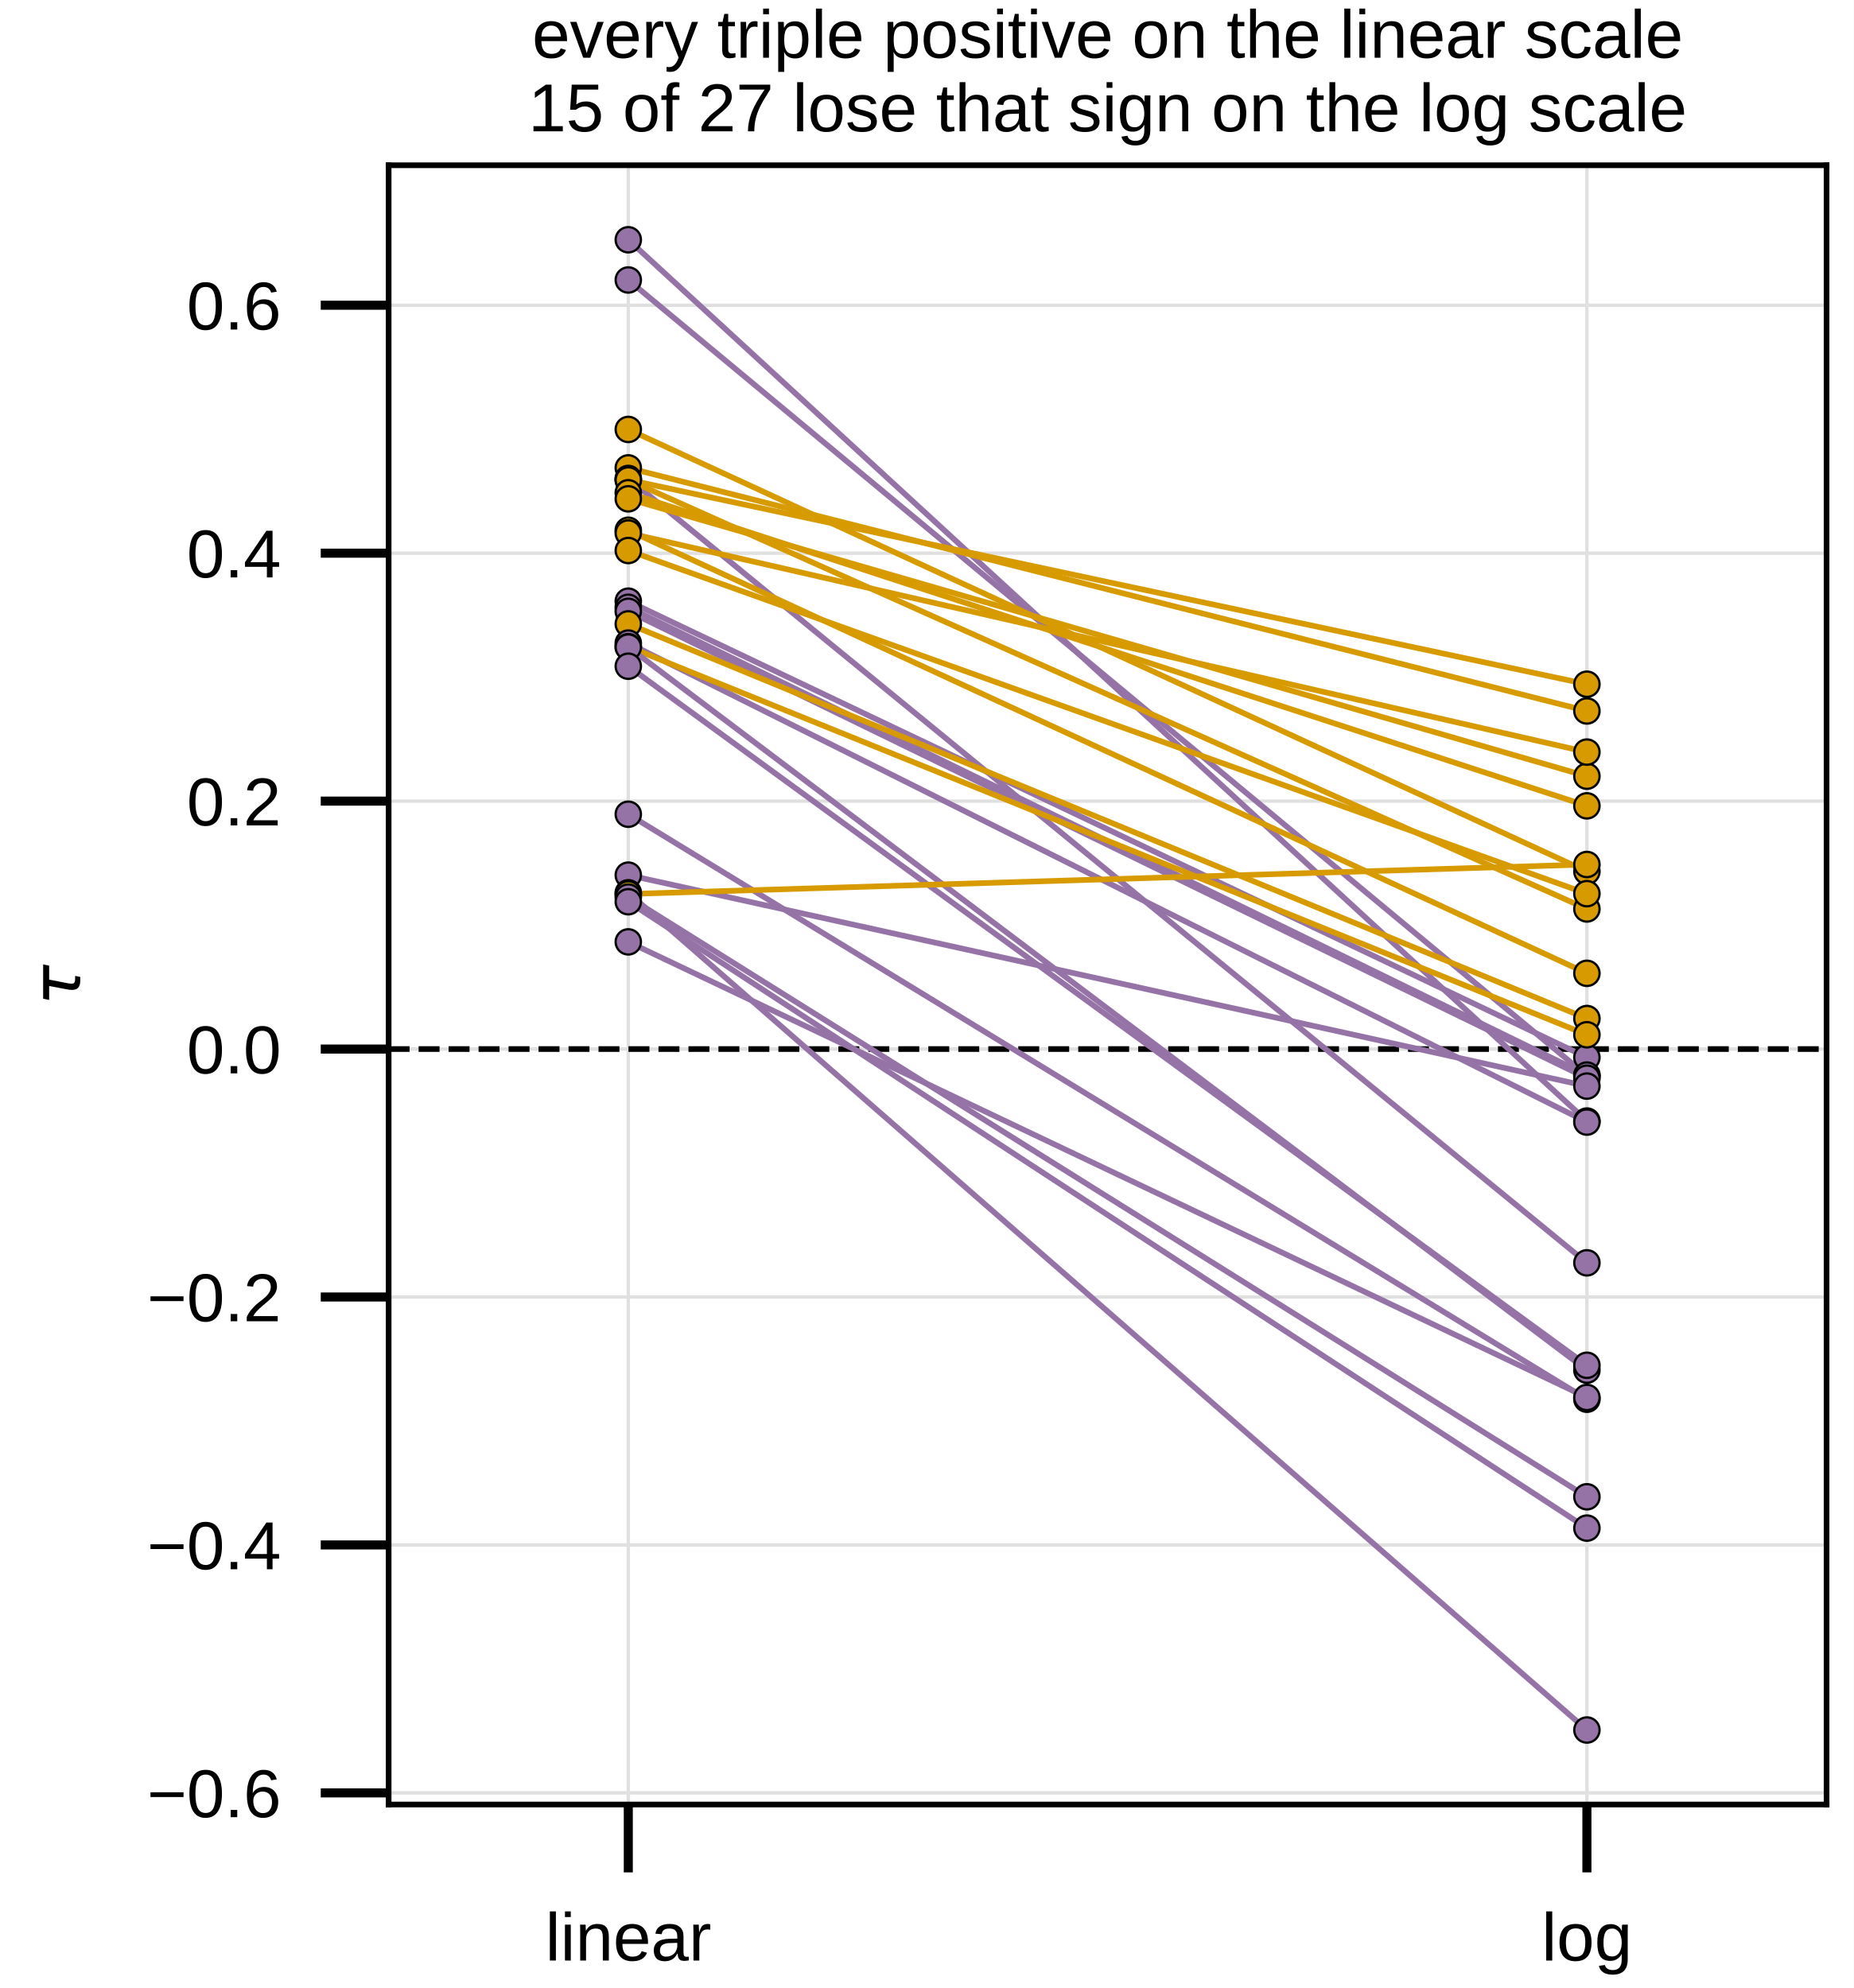
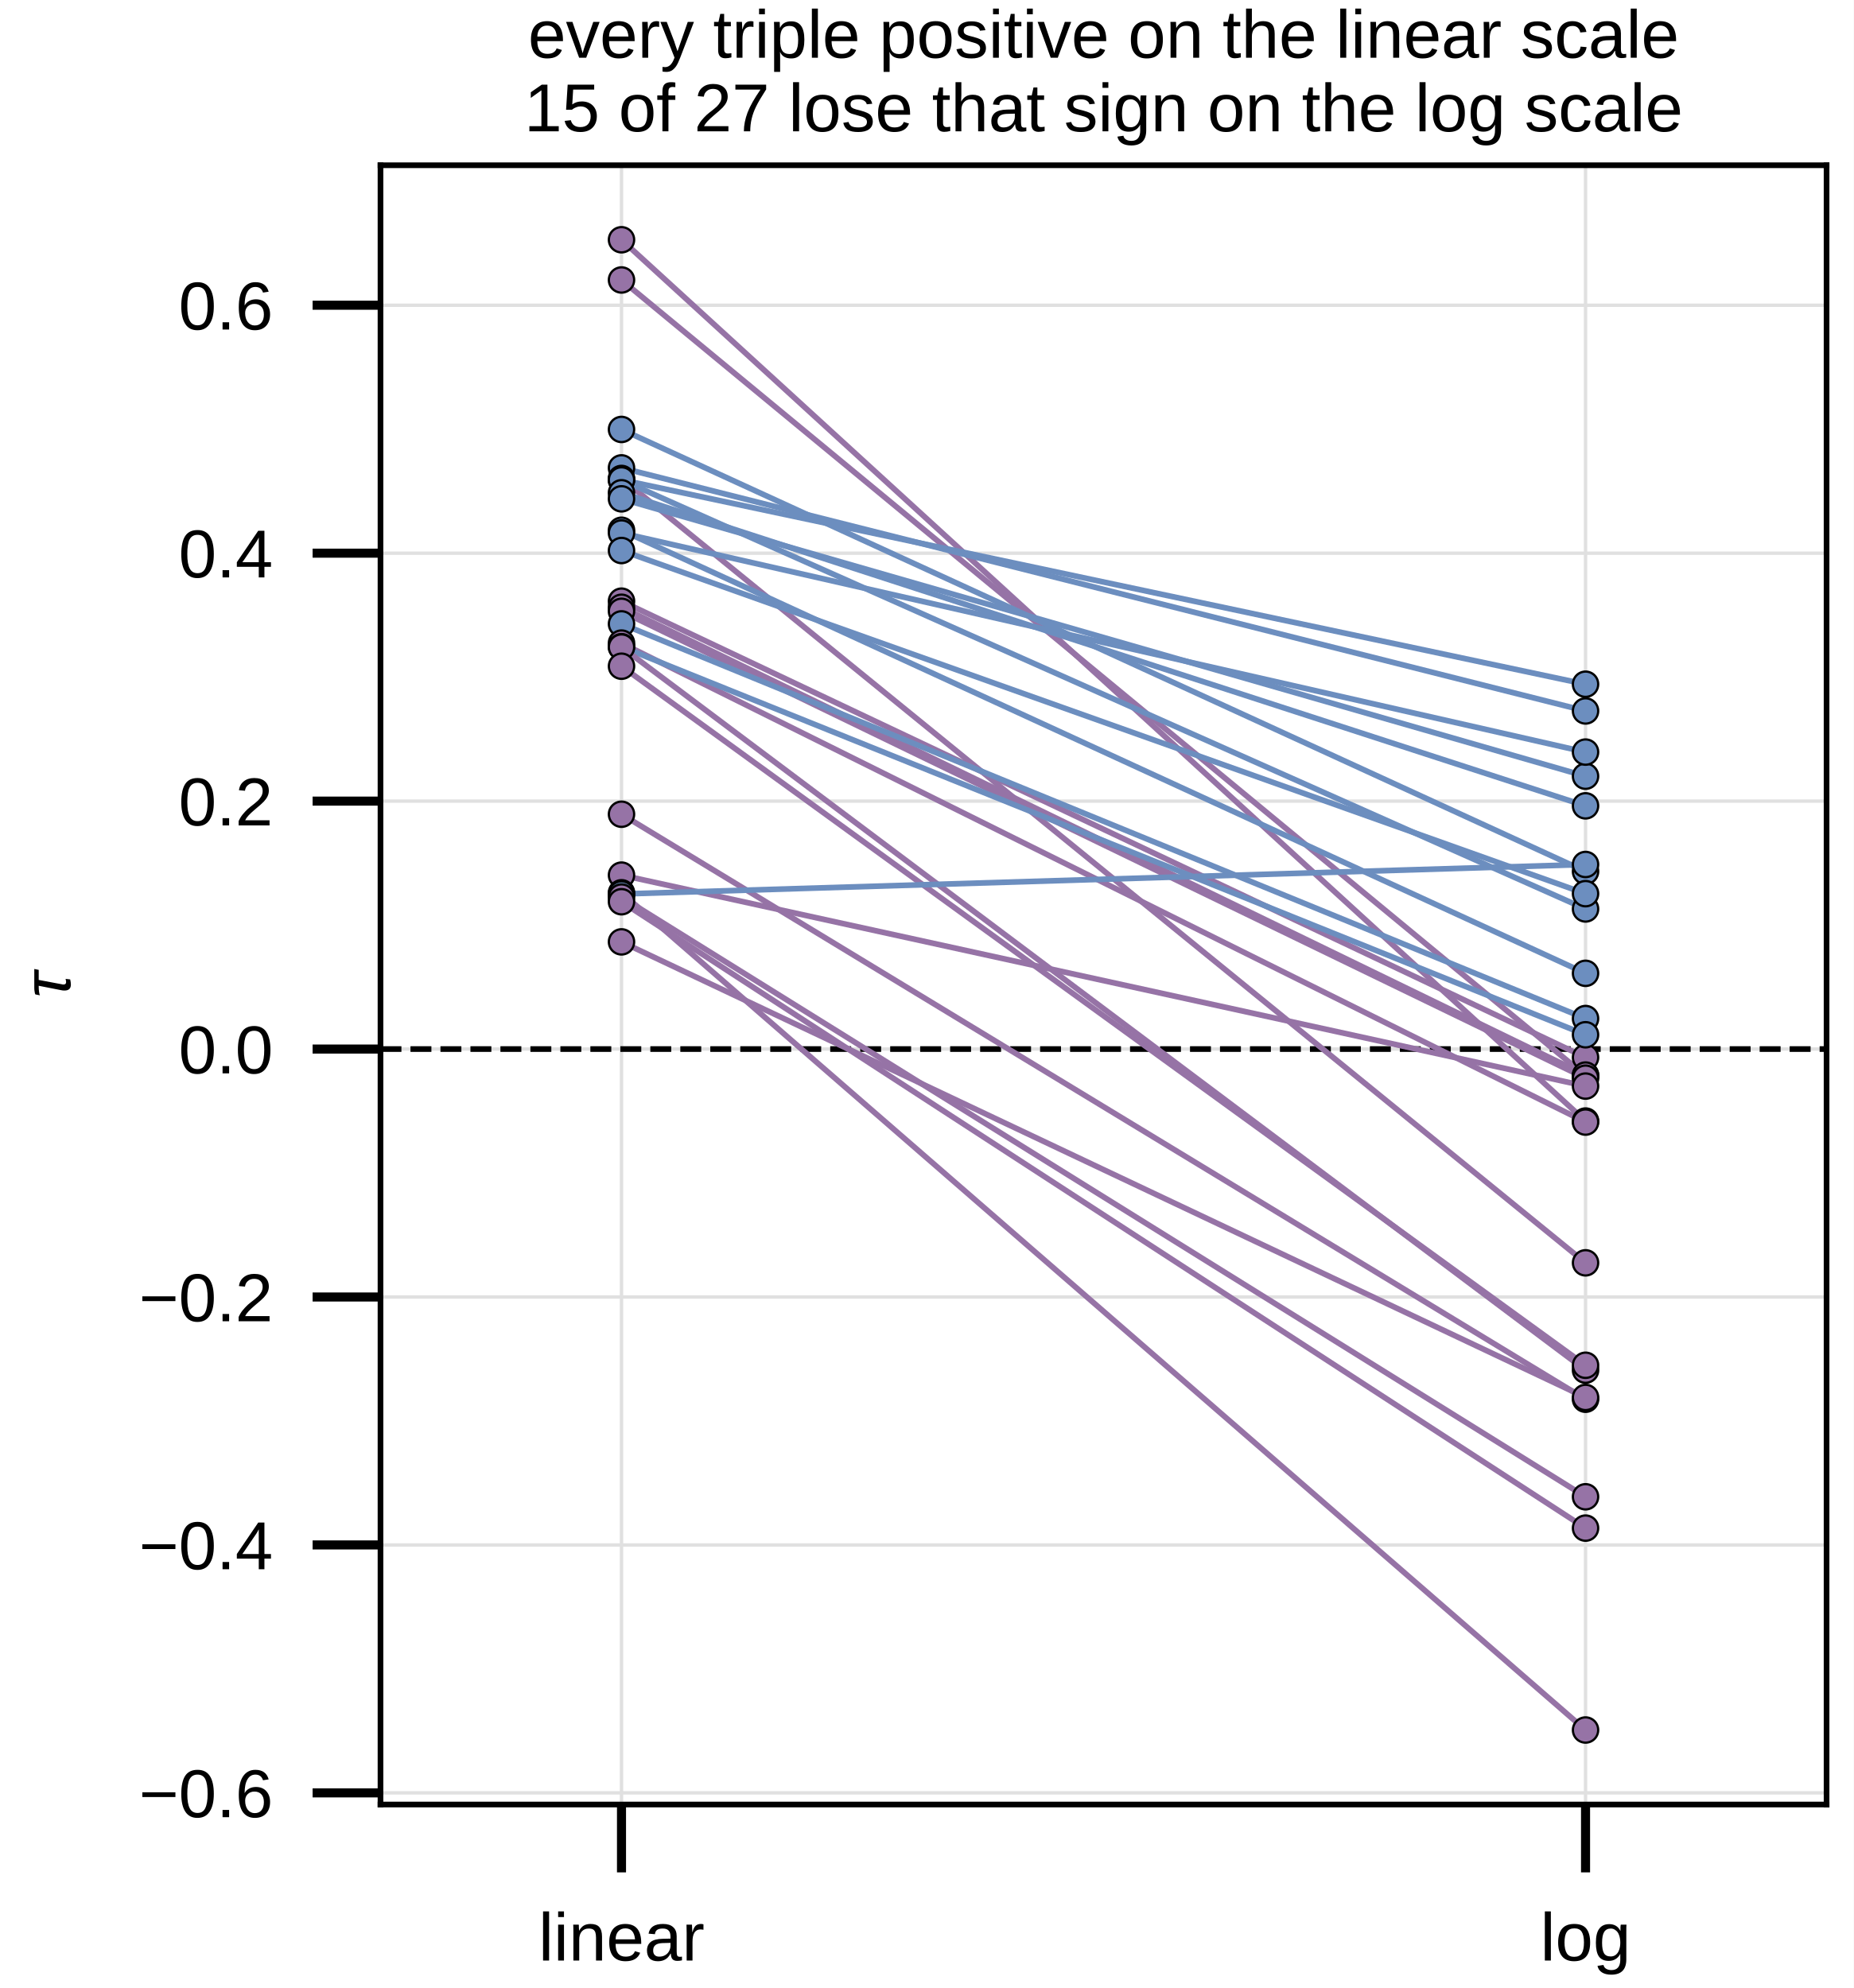
<svg xmlns="http://www.w3.org/2000/svg" xmlns:xlink="http://www.w3.org/1999/xlink" width="227.559" height="244.095" viewBox="0 0 227.559 244.095" version="1.1">
  <g transform="scale(1.388889)">
    <defs>
      <style type="text/css">*{stroke-linejoin: round; stroke-linecap: butt}</style>
    </defs>
    <g id="figure_1">
      <g id="patch_1">
        <path d="M 0 175.748  L 163.843 175.748  L 163.843 0  L 0 0  z " style="fill: #ffffff" />
      </g>
      <g id="axes_1">
        <g id="patch_2">
-           <path d="M 34.35 159.528  L 161.443 159.528  L 161.443 14.609  L 34.35 14.609  z " style="fill: #ffffff" />
+           <path d="M 33.63 159.528  L 161.443 159.528  L 161.443 14.609  L 33.63 14.609  z " style="fill: #ffffff" />
        </g>
        <g id="matplotlib.axis_1">
          <g id="xtick_1">
            <g id="line2d_1">
-               <path d="M 55.532 159.528  L 55.532 14.609  " clip-path="url(#p04a0e4d01d)" style="fill: none; stroke: #e0e0e0; stroke-width: 0.3; stroke-linecap: square" />
+               <path d="M 54.932 159.528  L 54.932 14.609  " clip-path="url(#p13a2fa5594)" style="fill: none; stroke: #e0e0e0; stroke-width: 0.3; stroke-linecap: square" />
            </g>
            <g id="line2d_2">
              <defs>
                <path id="me3f99c070d" d="M 0 0  L 0 6  " style="stroke: #000000; stroke-width: 0.8" />
              </defs>
              <g>
-                 <use xlink:href="#me3f99c070d" x="55.532" y="159.528" style="stroke: #000000; stroke-width: 0.8" />
+                 <use xlink:href="#me3f99c070d" x="54.932" y="159.528" style="stroke: #000000; stroke-width: 0.8" />
              </g>
            </g>
            <g id="text_1">
-               <text style="font-size: 6px; font-family: 'Arial', 'Helvetica', 'DejaVu Sans', sans-serif; text-anchor: middle" x="55.532" y="173.323" transform="rotate(-0 55.53209 173.3227)">linear</text>
+               <text style="font-size: 6px; font-family: 'Arial', 'Helvetica', 'DejaVu Sans', sans-serif; text-anchor: middle" x="54.932" y="173.323" transform="rotate(-0 54.93209 173.3227)">linear</text>
            </g>
          </g>
          <g id="xtick_2">
            <g id="line2d_3">
-               <path d="M 140.26 159.528  L 140.26 14.609  " clip-path="url(#p04a0e4d01d)" style="fill: none; stroke: #e0e0e0; stroke-width: 0.3; stroke-linecap: square" />
+               <path d="M 140.14 159.528  L 140.14 14.609  " clip-path="url(#p13a2fa5594)" style="fill: none; stroke: #e0e0e0; stroke-width: 0.3; stroke-linecap: square" />
            </g>
            <g id="line2d_4">
              <g>
-                 <use xlink:href="#me3f99c070d" x="140.26" y="159.528" style="stroke: #000000; stroke-width: 0.8" />
+                 <use xlink:href="#me3f99c070d" x="140.14" y="159.528" style="stroke: #000000; stroke-width: 0.8" />
              </g>
            </g>
            <g id="text_2">
-               <text style="font-size: 6px; font-family: 'Arial', 'Helvetica', 'DejaVu Sans', sans-serif; text-anchor: middle" x="140.26" y="173.323" transform="rotate(-0 140.2604 173.3227)">log</text>
+               <text style="font-size: 6px; font-family: 'Arial', 'Helvetica', 'DejaVu Sans', sans-serif; text-anchor: middle" x="140.14" y="173.323" transform="rotate(-0 140.1404 173.3227)">log</text>
            </g>
          </g>
        </g>
        <g id="matplotlib.axis_2">
          <g id="ytick_1">
            <g id="line2d_5">
-               <path d="M 34.35 158.499  L 161.443 158.499  " clip-path="url(#p04a0e4d01d)" style="fill: none; stroke: #e0e0e0; stroke-width: 0.3; stroke-linecap: square" />
+               <path d="M 33.63 158.499  L 161.443 158.499  " clip-path="url(#p13a2fa5594)" style="fill: none; stroke: #e0e0e0; stroke-width: 0.3; stroke-linecap: square" />
            </g>
            <g id="line2d_6">
              <defs>
                <path id="m333a79dd5a" d="M 0 0  L -6 0  " style="stroke: #000000; stroke-width: 0.8" />
              </defs>
              <g>
-                 <use xlink:href="#m333a79dd5a" x="34.35" y="158.499" style="stroke: #000000; stroke-width: 0.8" />
+                 <use xlink:href="#m333a79dd5a" x="33.63" y="158.499" style="stroke: #000000; stroke-width: 0.8" />
              </g>
            </g>
            <g id="text_3">
-               <text style="font-size: 6px; font-family: 'Arial', 'Helvetica', 'DejaVu Sans', sans-serif; text-anchor: end" x="24.85" y="160.646" transform="rotate(-0 24.85 160.6462)">−0.6</text>
+               <text style="font-size: 6px; font-family: 'Arial', 'Helvetica', 'DejaVu Sans', sans-serif; text-anchor: end" x="24.13" y="160.646" transform="rotate(-0 24.13 160.6462)">−0.6</text>
            </g>
          </g>
          <g id="ytick_2">
            <g id="line2d_7">
-               <path d="M 34.35 136.58  L 161.443 136.58  " clip-path="url(#p04a0e4d01d)" style="fill: none; stroke: #e0e0e0; stroke-width: 0.3; stroke-linecap: square" />
+               <path d="M 33.63 136.58  L 161.443 136.58  " clip-path="url(#p13a2fa5594)" style="fill: none; stroke: #e0e0e0; stroke-width: 0.3; stroke-linecap: square" />
            </g>
            <g id="line2d_8">
              <g>
-                 <use xlink:href="#m333a79dd5a" x="34.35" y="136.58" style="stroke: #000000; stroke-width: 0.8" />
+                 <use xlink:href="#m333a79dd5a" x="33.63" y="136.58" style="stroke: #000000; stroke-width: 0.8" />
              </g>
            </g>
            <g id="text_4">
-               <text style="font-size: 6px; font-family: 'Arial', 'Helvetica', 'DejaVu Sans', sans-serif; text-anchor: end" x="24.85" y="138.727" transform="rotate(-0 24.85 138.727)">−0.4</text>
+               <text style="font-size: 6px; font-family: 'Arial', 'Helvetica', 'DejaVu Sans', sans-serif; text-anchor: end" x="24.13" y="138.727" transform="rotate(-0 24.13 138.727)">−0.4</text>
            </g>
          </g>
          <g id="ytick_3">
            <g id="line2d_9">
-               <path d="M 34.35 114.66  L 161.443 114.66  " clip-path="url(#p04a0e4d01d)" style="fill: none; stroke: #e0e0e0; stroke-width: 0.3; stroke-linecap: square" />
+               <path d="M 33.63 114.66  L 161.443 114.66  " clip-path="url(#p13a2fa5594)" style="fill: none; stroke: #e0e0e0; stroke-width: 0.3; stroke-linecap: square" />
            </g>
            <g id="line2d_10">
              <g>
-                 <use xlink:href="#m333a79dd5a" x="34.35" y="114.66" style="stroke: #000000; stroke-width: 0.8" />
+                 <use xlink:href="#m333a79dd5a" x="33.63" y="114.66" style="stroke: #000000; stroke-width: 0.8" />
              </g>
            </g>
            <g id="text_5">
-               <text style="font-size: 6px; font-family: 'Arial', 'Helvetica', 'DejaVu Sans', sans-serif; text-anchor: end" x="24.85" y="116.808" transform="rotate(-0 24.85 116.8078)">−0.2</text>
+               <text style="font-size: 6px; font-family: 'Arial', 'Helvetica', 'DejaVu Sans', sans-serif; text-anchor: end" x="24.13" y="116.808" transform="rotate(-0 24.13 116.8078)">−0.2</text>
            </g>
          </g>
          <g id="ytick_4">
            <g id="line2d_11">
-               <path d="M 34.35 92.741  L 161.443 92.741  " clip-path="url(#p04a0e4d01d)" style="fill: none; stroke: #e0e0e0; stroke-width: 0.3; stroke-linecap: square" />
+               <path d="M 33.63 92.741  L 161.443 92.741  " clip-path="url(#p13a2fa5594)" style="fill: none; stroke: #e0e0e0; stroke-width: 0.3; stroke-linecap: square" />
            </g>
            <g id="line2d_12">
              <g>
-                 <use xlink:href="#m333a79dd5a" x="34.35" y="92.741" style="stroke: #000000; stroke-width: 0.8" />
+                 <use xlink:href="#m333a79dd5a" x="33.63" y="92.741" style="stroke: #000000; stroke-width: 0.8" />
              </g>
            </g>
            <g id="text_6">
-               <text style="font-size: 6px; font-family: 'Arial', 'Helvetica', 'DejaVu Sans', sans-serif; text-anchor: end" x="24.85" y="94.889" transform="rotate(-0 24.85 94.88862)">0.0</text>
+               <text style="font-size: 6px; font-family: 'Arial', 'Helvetica', 'DejaVu Sans', sans-serif; text-anchor: end" x="24.13" y="94.889" transform="rotate(-0 24.13 94.88862)">0.0</text>
            </g>
          </g>
          <g id="ytick_5">
            <g id="line2d_13">
-               <path d="M 34.35 70.822  L 161.443 70.822  " clip-path="url(#p04a0e4d01d)" style="fill: none; stroke: #e0e0e0; stroke-width: 0.3; stroke-linecap: square" />
+               <path d="M 33.63 70.822  L 161.443 70.822  " clip-path="url(#p13a2fa5594)" style="fill: none; stroke: #e0e0e0; stroke-width: 0.3; stroke-linecap: square" />
            </g>
            <g id="line2d_14">
              <g>
-                 <use xlink:href="#m333a79dd5a" x="34.35" y="70.822" style="stroke: #000000; stroke-width: 0.8" />
+                 <use xlink:href="#m333a79dd5a" x="33.63" y="70.822" style="stroke: #000000; stroke-width: 0.8" />
              </g>
            </g>
            <g id="text_7">
-               <text style="font-size: 6px; font-family: 'Arial', 'Helvetica', 'DejaVu Sans', sans-serif; text-anchor: end" x="24.85" y="72.969" transform="rotate(-0 24.85 72.96944)">0.2</text>
+               <text style="font-size: 6px; font-family: 'Arial', 'Helvetica', 'DejaVu Sans', sans-serif; text-anchor: end" x="24.13" y="72.969" transform="rotate(-0 24.13 72.96944)">0.2</text>
            </g>
          </g>
          <g id="ytick_6">
            <g id="line2d_15">
-               <path d="M 34.35 48.903  L 161.443 48.903  " clip-path="url(#p04a0e4d01d)" style="fill: none; stroke: #e0e0e0; stroke-width: 0.3; stroke-linecap: square" />
+               <path d="M 33.63 48.903  L 161.443 48.903  " clip-path="url(#p13a2fa5594)" style="fill: none; stroke: #e0e0e0; stroke-width: 0.3; stroke-linecap: square" />
            </g>
            <g id="line2d_16">
              <g>
-                 <use xlink:href="#m333a79dd5a" x="34.35" y="48.903" style="stroke: #000000; stroke-width: 0.8" />
+                 <use xlink:href="#m333a79dd5a" x="33.63" y="48.903" style="stroke: #000000; stroke-width: 0.8" />
              </g>
            </g>
            <g id="text_8">
-               <text style="font-size: 6px; font-family: 'Arial', 'Helvetica', 'DejaVu Sans', sans-serif; text-anchor: end" x="24.85" y="51.05" transform="rotate(-0 24.85 51.05026)">0.4</text>
+               <text style="font-size: 6px; font-family: 'Arial', 'Helvetica', 'DejaVu Sans', sans-serif; text-anchor: end" x="24.13" y="51.05" transform="rotate(-0 24.13 51.05026)">0.4</text>
            </g>
          </g>
          <g id="ytick_7">
            <g id="line2d_17">
-               <path d="M 34.35 26.984  L 161.443 26.984  " clip-path="url(#p04a0e4d01d)" style="fill: none; stroke: #e0e0e0; stroke-width: 0.3; stroke-linecap: square" />
+               <path d="M 33.63 26.984  L 161.443 26.984  " clip-path="url(#p13a2fa5594)" style="fill: none; stroke: #e0e0e0; stroke-width: 0.3; stroke-linecap: square" />
            </g>
            <g id="line2d_18">
              <g>
-                 <use xlink:href="#m333a79dd5a" x="34.35" y="26.984" style="stroke: #000000; stroke-width: 0.8" />
+                 <use xlink:href="#m333a79dd5a" x="33.63" y="26.984" style="stroke: #000000; stroke-width: 0.8" />
              </g>
            </g>
            <g id="text_9">
-               <text style="font-size: 6px; font-family: 'Arial', 'Helvetica', 'DejaVu Sans', sans-serif; text-anchor: end" x="24.85" y="29.131" transform="rotate(-0 24.85 29.13108)">0.6</text>
+               <text style="font-size: 6px; font-family: 'Arial', 'Helvetica', 'DejaVu Sans', sans-serif; text-anchor: end" x="24.13" y="29.131" transform="rotate(-0 24.13 29.13108)">0.6</text>
            </g>
          </g>
          <g id="text_10">
-             <g transform="translate(7.813125 88.89864) rotate(-90)">
+             <g transform="translate(7.093125 88.20864) rotate(-90)">
              <text>
-                 <tspan x="0" y="-0.719" style="font-style: oblique; font-size: 6px; font-family: 'DejaVu Sans'">τ</tspan>
+                 <tspan x="0" y="-0.891" style="font-style: italic; font-size: 6px; font-family: 'Arial'">τ</tspan>
              </text>
            </g>
          </g>
        </g>
        <g id="line2d_19">
-           <path d="M 34.35 92.741  L 161.443 92.741  " clip-path="url(#p04a0e4d01d)" style="fill: none; stroke-dasharray: 1.85,0.8; stroke-dashoffset: 0; stroke: #000000; stroke-width: 0.5" />
+           <path d="M 33.63 92.741  L 161.443 92.741  " clip-path="url(#p13a2fa5594)" style="fill: none; stroke-dasharray: 1.85,0.8; stroke-dashoffset: 0; stroke: #000000; stroke-width: 0.5" />
        </g>
        <g id="line2d_20">
-           <path d="M 55.532 21.196  L 140.26 99.106  " clip-path="url(#p04a0e4d01d)" style="fill: none; stroke: #9673a6; stroke-width: 0.5; stroke-linecap: square" />
+           <path d="M 54.932 21.196  L 140.14 99.106  " clip-path="url(#p13a2fa5594)" style="fill: none; stroke: #9673a6; stroke-width: 0.5; stroke-linecap: square" />
        </g>
        <g id="line2d_21">
-           <path d="M 55.532 24.751  L 140.26 95.097  " clip-path="url(#p04a0e4d01d)" style="fill: none; stroke: #9673a6; stroke-width: 0.5; stroke-linecap: square" />
+           <path d="M 54.932 24.751  L 140.14 95.097  " clip-path="url(#p13a2fa5594)" style="fill: none; stroke: #9673a6; stroke-width: 0.5; stroke-linecap: square" />
        </g>
        <g id="line2d_22">
-           <path d="M 55.532 37.965  L 140.26 77.041  " clip-path="url(#p04a0e4d01d)" style="fill: none; stroke: #d79b00; stroke-width: 0.5; stroke-linecap: square" />
+           <path d="M 54.932 37.965  L 140.14 77.041  " clip-path="url(#p13a2fa5594)" style="fill: none; stroke: #6c8ebf; stroke-width: 0.5; stroke-linecap: square" />
        </g>
        <g id="line2d_23">
-           <path d="M 55.532 41.363  L 140.26 62.852  " clip-path="url(#p04a0e4d01d)" style="fill: none; stroke: #d79b00; stroke-width: 0.5; stroke-linecap: square" />
+           <path d="M 54.932 41.363  L 140.14 62.852  " clip-path="url(#p13a2fa5594)" style="fill: none; stroke: #6c8ebf; stroke-width: 0.5; stroke-linecap: square" />
        </g>
        <g id="line2d_24">
-           <path d="M 55.532 42.298  L 140.26 111.64  " clip-path="url(#p04a0e4d01d)" style="fill: none; stroke: #9673a6; stroke-width: 0.5; stroke-linecap: square" />
+           <path d="M 54.932 42.298  L 140.14 111.64  " clip-path="url(#p13a2fa5594)" style="fill: none; stroke: #9673a6; stroke-width: 0.5; stroke-linecap: square" />
        </g>
        <g id="line2d_25">
-           <path d="M 55.532 42.418  L 140.26 60.487  " clip-path="url(#p04a0e4d01d)" style="fill: none; stroke: #d79b00; stroke-width: 0.5; stroke-linecap: square" />
+           <path d="M 54.932 42.418  L 140.14 60.487  " clip-path="url(#p13a2fa5594)" style="fill: none; stroke: #6c8ebf; stroke-width: 0.5; stroke-linecap: square" />
        </g>
        <g id="line2d_26">
-           <path d="M 55.532 42.433  L 140.26 80.356  " clip-path="url(#p04a0e4d01d)" style="fill: none; stroke: #d79b00; stroke-width: 0.5; stroke-linecap: square" />
+           <path d="M 54.932 42.433  L 140.14 80.356  " clip-path="url(#p13a2fa5594)" style="fill: none; stroke: #6c8ebf; stroke-width: 0.5; stroke-linecap: square" />
        </g>
        <g id="line2d_27">
-           <path d="M 55.532 43.564  L 140.26 71.24  " clip-path="url(#p04a0e4d01d)" style="fill: none; stroke: #d79b00; stroke-width: 0.5; stroke-linecap: square" />
+           <path d="M 54.932 43.564  L 140.14 71.24  " clip-path="url(#p13a2fa5594)" style="fill: none; stroke: #6c8ebf; stroke-width: 0.5; stroke-linecap: square" />
        </g>
        <g id="line2d_28">
-           <path d="M 55.532 44.099  L 140.26 68.621  " clip-path="url(#p04a0e4d01d)" style="fill: none; stroke: #d79b00; stroke-width: 0.5; stroke-linecap: square" />
+           <path d="M 54.932 44.099  L 140.14 68.621  " clip-path="url(#p13a2fa5594)" style="fill: none; stroke: #6c8ebf; stroke-width: 0.5; stroke-linecap: square" />
        </g>
        <g id="line2d_29">
-           <path d="M 55.532 46.878  L 140.26 86.046  " clip-path="url(#p04a0e4d01d)" style="fill: none; stroke: #d79b00; stroke-width: 0.5; stroke-linecap: square" />
+           <path d="M 54.932 46.878  L 140.14 86.046  " clip-path="url(#p13a2fa5594)" style="fill: none; stroke: #6c8ebf; stroke-width: 0.5; stroke-linecap: square" />
        </g>
        <g id="line2d_30">
-           <path d="M 55.532 47.12  L 140.26 66.488  " clip-path="url(#p04a0e4d01d)" style="fill: none; stroke: #d79b00; stroke-width: 0.5; stroke-linecap: square" />
+           <path d="M 54.932 47.12  L 140.14 66.488  " clip-path="url(#p13a2fa5594)" style="fill: none; stroke: #6c8ebf; stroke-width: 0.5; stroke-linecap: square" />
        </g>
        <g id="line2d_31">
-           <path d="M 55.532 48.669  L 140.26 79.004  " clip-path="url(#p04a0e4d01d)" style="fill: none; stroke: #d79b00; stroke-width: 0.5; stroke-linecap: square" />
+           <path d="M 54.932 48.669  L 140.14 79.004  " clip-path="url(#p13a2fa5594)" style="fill: none; stroke: #6c8ebf; stroke-width: 0.5; stroke-linecap: square" />
        </g>
        <g id="line2d_32">
-           <path d="M 55.532 53.146  L 140.26 93.481  " clip-path="url(#p04a0e4d01d)" style="fill: none; stroke: #9673a6; stroke-width: 0.5; stroke-linecap: square" />
+           <path d="M 54.932 53.146  L 140.14 93.481  " clip-path="url(#p13a2fa5594)" style="fill: none; stroke: #9673a6; stroke-width: 0.5; stroke-linecap: square" />
        </g>
        <g id="line2d_33">
-           <path d="M 55.532 53.686  L 140.26 95.041  " clip-path="url(#p04a0e4d01d)" style="fill: none; stroke: #9673a6; stroke-width: 0.5; stroke-linecap: square" />
+           <path d="M 54.932 53.686  L 140.14 95.041  " clip-path="url(#p13a2fa5594)" style="fill: none; stroke: #9673a6; stroke-width: 0.5; stroke-linecap: square" />
        </g>
        <g id="line2d_34">
-           <path d="M 55.532 54.042  L 140.26 95.318  " clip-path="url(#p04a0e4d01d)" style="fill: none; stroke: #9673a6; stroke-width: 0.5; stroke-linecap: square" />
+           <path d="M 54.932 54.042  L 140.14 95.318  " clip-path="url(#p13a2fa5594)" style="fill: none; stroke: #9673a6; stroke-width: 0.5; stroke-linecap: square" />
        </g>
        <g id="line2d_35">
-           <path d="M 55.532 55.155  L 140.26 90.044  " clip-path="url(#p04a0e4d01d)" style="fill: none; stroke: #d79b00; stroke-width: 0.5; stroke-linecap: square" />
+           <path d="M 54.932 55.155  L 140.14 90.044  " clip-path="url(#p13a2fa5594)" style="fill: none; stroke: #6c8ebf; stroke-width: 0.5; stroke-linecap: square" />
        </g>
        <g id="line2d_36">
-           <path d="M 55.532 56.852  L 140.26 99.198  " clip-path="url(#p04a0e4d01d)" style="fill: none; stroke: #9673a6; stroke-width: 0.5; stroke-linecap: square" />
+           <path d="M 54.932 56.852  L 140.14 99.198  " clip-path="url(#p13a2fa5594)" style="fill: none; stroke: #9673a6; stroke-width: 0.5; stroke-linecap: square" />
        </g>
        <g id="line2d_37">
-           <path d="M 55.532 57.171  L 140.26 91.478  " clip-path="url(#p04a0e4d01d)" style="fill: none; stroke: #d79b00; stroke-width: 0.5; stroke-linecap: square" />
+           <path d="M 54.932 57.171  L 140.14 91.478  " clip-path="url(#p13a2fa5594)" style="fill: none; stroke: #6c8ebf; stroke-width: 0.5; stroke-linecap: square" />
        </g>
        <g id="line2d_38">
-           <path d="M 55.532 57.205  L 140.26 121.129  " clip-path="url(#p04a0e4d01d)" style="fill: none; stroke: #9673a6; stroke-width: 0.5; stroke-linecap: square" />
+           <path d="M 54.932 57.205  L 140.14 121.129  " clip-path="url(#p13a2fa5594)" style="fill: none; stroke: #9673a6; stroke-width: 0.5; stroke-linecap: square" />
        </g>
        <g id="line2d_39">
-           <path d="M 55.532 58.897  L 140.26 120.696  " clip-path="url(#p04a0e4d01d)" style="fill: none; stroke: #9673a6; stroke-width: 0.5; stroke-linecap: square" />
+           <path d="M 54.932 58.897  L 140.14 120.696  " clip-path="url(#p13a2fa5594)" style="fill: none; stroke: #9673a6; stroke-width: 0.5; stroke-linecap: square" />
        </g>
        <g id="line2d_40">
-           <path d="M 55.532 71.982  L 140.26 123.698  " clip-path="url(#p04a0e4d01d)" style="fill: none; stroke: #9673a6; stroke-width: 0.5; stroke-linecap: square" />
+           <path d="M 54.932 71.982  L 140.14 123.698  " clip-path="url(#p13a2fa5594)" style="fill: none; stroke: #9673a6; stroke-width: 0.5; stroke-linecap: square" />
        </g>
        <g id="line2d_41">
-           <path d="M 55.532 77.365  L 140.26 96.016  " clip-path="url(#p04a0e4d01d)" style="fill: none; stroke: #9673a6; stroke-width: 0.5; stroke-linecap: square" />
+           <path d="M 54.932 77.365  L 140.14 96.016  " clip-path="url(#p13a2fa5594)" style="fill: none; stroke: #9673a6; stroke-width: 0.5; stroke-linecap: square" />
        </g>
        <g id="line2d_42">
-           <path d="M 55.532 78.926  L 140.26 152.941  " clip-path="url(#p04a0e4d01d)" style="fill: none; stroke: #9673a6; stroke-width: 0.5; stroke-linecap: square" />
+           <path d="M 54.932 78.926  L 140.14 152.941  " clip-path="url(#p13a2fa5594)" style="fill: none; stroke: #9673a6; stroke-width: 0.5; stroke-linecap: square" />
        </g>
        <g id="line2d_43">
-           <path d="M 55.532 79.032  L 140.26 76.424  " clip-path="url(#p04a0e4d01d)" style="fill: none; stroke: #d79b00; stroke-width: 0.5; stroke-linecap: square" />
+           <path d="M 54.932 79.032  L 140.14 76.424  " clip-path="url(#p13a2fa5594)" style="fill: none; stroke: #6c8ebf; stroke-width: 0.5; stroke-linecap: square" />
        </g>
        <g id="line2d_44">
-           <path d="M 55.532 79.304  L 140.26 132.322  " clip-path="url(#p04a0e4d01d)" style="fill: none; stroke: #9673a6; stroke-width: 0.5; stroke-linecap: square" />
+           <path d="M 54.932 79.304  L 140.14 132.322  " clip-path="url(#p13a2fa5594)" style="fill: none; stroke: #9673a6; stroke-width: 0.5; stroke-linecap: square" />
        </g>
        <g id="line2d_45">
-           <path d="M 55.532 79.718  L 140.26 135.093  " clip-path="url(#p04a0e4d01d)" style="fill: none; stroke: #9673a6; stroke-width: 0.5; stroke-linecap: square" />
+           <path d="M 54.932 79.718  L 140.14 135.093  " clip-path="url(#p13a2fa5594)" style="fill: none; stroke: #9673a6; stroke-width: 0.5; stroke-linecap: square" />
        </g>
        <g id="line2d_46">
-           <path d="M 55.532 83.266  L 140.26 123.539  " clip-path="url(#p04a0e4d01d)" style="fill: none; stroke: #9673a6; stroke-width: 0.5; stroke-linecap: square" />
+           <path d="M 54.932 83.266  L 140.14 123.539  " clip-path="url(#p13a2fa5594)" style="fill: none; stroke: #9673a6; stroke-width: 0.5; stroke-linecap: square" />
        </g>
        <g id="patch_3">
-           <path d="M 34.35 159.528  L 34.35 14.609  " style="fill: none; stroke: #000000; stroke-width: 0.5; stroke-linejoin: miter; stroke-linecap: square" />
+           <path d="M 33.63 159.528  L 33.63 14.609  " style="fill: none; stroke: #000000; stroke-width: 0.5; stroke-linejoin: miter; stroke-linecap: square" />
        </g>
        <g id="patch_4">
          <path d="M 161.443 159.528  L 161.443 14.609  " style="fill: none; stroke: #000000; stroke-width: 0.5; stroke-linejoin: miter; stroke-linecap: square" />
        </g>
        <g id="patch_5">
-           <path d="M 34.35 159.528  L 161.443 159.528  " style="fill: none; stroke: #000000; stroke-width: 0.5; stroke-linejoin: miter; stroke-linecap: square" />
+           <path d="M 33.63 159.528  L 161.443 159.528  " style="fill: none; stroke: #000000; stroke-width: 0.5; stroke-linejoin: miter; stroke-linecap: square" />
        </g>
        <g id="patch_6">
-           <path d="M 34.35 14.609  L 161.443 14.609  " style="fill: none; stroke: #000000; stroke-width: 0.5; stroke-linejoin: miter; stroke-linecap: square" />
+           <path d="M 33.63 14.609  L 161.443 14.609  " style="fill: none; stroke: #000000; stroke-width: 0.5; stroke-linejoin: miter; stroke-linecap: square" />
        </g>
        <g id="PathCollection_1">
          <defs>
            <path id="m76765d8242" d="M 0 1.118  C 0.297 1.118 0.581 1 0.791 0.791  C 1 0.581 1.118 0.297 1.118 0  C 1.118 -0.297 1 -0.581 0.791 -0.791  C 0.581 -1 0.297 -1.118 0 -1.118  C -0.297 -1.118 -0.581 -1 -0.791 -0.791  C -1 -0.581 -1.118 -0.297 -1.118 0  C -1.118 0.297 -1 0.581 -0.791 0.791  C -0.581 1 -0.297 1.118 0 1.118  z " style="stroke: #000000; stroke-width: 0.2" />
          </defs>
-           <g clip-path="url(#p04a0e4d01d)">
-             <use xlink:href="#m76765d8242" x="55.532" y="21.196" style="fill: #9673a6; stroke: #000000; stroke-width: 0.2" />
-             <use xlink:href="#m76765d8242" x="140.26" y="99.106" style="fill: #9673a6; stroke: #000000; stroke-width: 0.2" />
+           <g clip-path="url(#p13a2fa5594)">
+             <use xlink:href="#m76765d8242" x="54.932" y="21.196" style="fill: #9673a6; stroke: #000000; stroke-width: 0.2" />
+             <use xlink:href="#m76765d8242" x="140.14" y="99.106" style="fill: #9673a6; stroke: #000000; stroke-width: 0.2" />
          </g>
        </g>
        <g id="PathCollection_2">
-           <g clip-path="url(#p04a0e4d01d)">
-             <use xlink:href="#m76765d8242" x="55.532" y="24.751" style="fill: #9673a6; stroke: #000000; stroke-width: 0.2" />
-             <use xlink:href="#m76765d8242" x="140.26" y="95.097" style="fill: #9673a6; stroke: #000000; stroke-width: 0.2" />
+           <g clip-path="url(#p13a2fa5594)">
+             <use xlink:href="#m76765d8242" x="54.932" y="24.751" style="fill: #9673a6; stroke: #000000; stroke-width: 0.2" />
+             <use xlink:href="#m76765d8242" x="140.14" y="95.097" style="fill: #9673a6; stroke: #000000; stroke-width: 0.2" />
          </g>
        </g>
        <g id="PathCollection_3">
          <defs>
-             <path id="m044a3815f3" d="M 0 1.118  C 0.297 1.118 0.581 1 0.791 0.791  C 1 0.581 1.118 0.297 1.118 0  C 1.118 -0.297 1 -0.581 0.791 -0.791  C 0.581 -1 0.297 -1.118 0 -1.118  C -0.297 -1.118 -0.581 -1 -0.791 -0.791  C -1 -0.581 -1.118 -0.297 -1.118 0  C -1.118 0.297 -1 0.581 -0.791 0.791  C -0.581 1 -0.297 1.118 0 1.118  z " style="stroke: #000000; stroke-width: 0.2" />
+             <path id="m0631161d17" d="M 0 1.118  C 0.297 1.118 0.581 1 0.791 0.791  C 1 0.581 1.118 0.297 1.118 0  C 1.118 -0.297 1 -0.581 0.791 -0.791  C 0.581 -1 0.297 -1.118 0 -1.118  C -0.297 -1.118 -0.581 -1 -0.791 -0.791  C -1 -0.581 -1.118 -0.297 -1.118 0  C -1.118 0.297 -1 0.581 -0.791 0.791  C -0.581 1 -0.297 1.118 0 1.118  z " style="stroke: #000000; stroke-width: 0.2" />
          </defs>
-           <g clip-path="url(#p04a0e4d01d)">
-             <use xlink:href="#m044a3815f3" x="55.532" y="37.965" style="fill: #d79b00; stroke: #000000; stroke-width: 0.2" />
-             <use xlink:href="#m044a3815f3" x="140.26" y="77.041" style="fill: #d79b00; stroke: #000000; stroke-width: 0.2" />
+           <g clip-path="url(#p13a2fa5594)">
+             <use xlink:href="#m0631161d17" x="54.932" y="37.965" style="fill: #6c8ebf; stroke: #000000; stroke-width: 0.2" />
+             <use xlink:href="#m0631161d17" x="140.14" y="77.041" style="fill: #6c8ebf; stroke: #000000; stroke-width: 0.2" />
          </g>
        </g>
        <g id="PathCollection_4">
-           <g clip-path="url(#p04a0e4d01d)">
-             <use xlink:href="#m044a3815f3" x="55.532" y="41.363" style="fill: #d79b00; stroke: #000000; stroke-width: 0.2" />
-             <use xlink:href="#m044a3815f3" x="140.26" y="62.852" style="fill: #d79b00; stroke: #000000; stroke-width: 0.2" />
+           <g clip-path="url(#p13a2fa5594)">
+             <use xlink:href="#m0631161d17" x="54.932" y="41.363" style="fill: #6c8ebf; stroke: #000000; stroke-width: 0.2" />
+             <use xlink:href="#m0631161d17" x="140.14" y="62.852" style="fill: #6c8ebf; stroke: #000000; stroke-width: 0.2" />
          </g>
        </g>
        <g id="PathCollection_5">
-           <g clip-path="url(#p04a0e4d01d)">
-             <use xlink:href="#m76765d8242" x="55.532" y="42.298" style="fill: #9673a6; stroke: #000000; stroke-width: 0.2" />
-             <use xlink:href="#m76765d8242" x="140.26" y="111.64" style="fill: #9673a6; stroke: #000000; stroke-width: 0.2" />
+           <g clip-path="url(#p13a2fa5594)">
+             <use xlink:href="#m76765d8242" x="54.932" y="42.298" style="fill: #9673a6; stroke: #000000; stroke-width: 0.2" />
+             <use xlink:href="#m76765d8242" x="140.14" y="111.64" style="fill: #9673a6; stroke: #000000; stroke-width: 0.2" />
          </g>
        </g>
        <g id="PathCollection_6">
-           <g clip-path="url(#p04a0e4d01d)">
-             <use xlink:href="#m044a3815f3" x="55.532" y="42.418" style="fill: #d79b00; stroke: #000000; stroke-width: 0.2" />
-             <use xlink:href="#m044a3815f3" x="140.26" y="60.487" style="fill: #d79b00; stroke: #000000; stroke-width: 0.2" />
+           <g clip-path="url(#p13a2fa5594)">
+             <use xlink:href="#m0631161d17" x="54.932" y="42.418" style="fill: #6c8ebf; stroke: #000000; stroke-width: 0.2" />
+             <use xlink:href="#m0631161d17" x="140.14" y="60.487" style="fill: #6c8ebf; stroke: #000000; stroke-width: 0.2" />
          </g>
        </g>
        <g id="PathCollection_7">
-           <g clip-path="url(#p04a0e4d01d)">
-             <use xlink:href="#m044a3815f3" x="55.532" y="42.433" style="fill: #d79b00; stroke: #000000; stroke-width: 0.2" />
-             <use xlink:href="#m044a3815f3" x="140.26" y="80.356" style="fill: #d79b00; stroke: #000000; stroke-width: 0.2" />
+           <g clip-path="url(#p13a2fa5594)">
+             <use xlink:href="#m0631161d17" x="54.932" y="42.433" style="fill: #6c8ebf; stroke: #000000; stroke-width: 0.2" />
+             <use xlink:href="#m0631161d17" x="140.14" y="80.356" style="fill: #6c8ebf; stroke: #000000; stroke-width: 0.2" />
          </g>
        </g>
        <g id="PathCollection_8">
-           <g clip-path="url(#p04a0e4d01d)">
-             <use xlink:href="#m044a3815f3" x="55.532" y="43.564" style="fill: #d79b00; stroke: #000000; stroke-width: 0.2" />
-             <use xlink:href="#m044a3815f3" x="140.26" y="71.24" style="fill: #d79b00; stroke: #000000; stroke-width: 0.2" />
+           <g clip-path="url(#p13a2fa5594)">
+             <use xlink:href="#m0631161d17" x="54.932" y="43.564" style="fill: #6c8ebf; stroke: #000000; stroke-width: 0.2" />
+             <use xlink:href="#m0631161d17" x="140.14" y="71.24" style="fill: #6c8ebf; stroke: #000000; stroke-width: 0.2" />
          </g>
        </g>
        <g id="PathCollection_9">
-           <g clip-path="url(#p04a0e4d01d)">
-             <use xlink:href="#m044a3815f3" x="55.532" y="44.099" style="fill: #d79b00; stroke: #000000; stroke-width: 0.2" />
-             <use xlink:href="#m044a3815f3" x="140.26" y="68.621" style="fill: #d79b00; stroke: #000000; stroke-width: 0.2" />
+           <g clip-path="url(#p13a2fa5594)">
+             <use xlink:href="#m0631161d17" x="54.932" y="44.099" style="fill: #6c8ebf; stroke: #000000; stroke-width: 0.2" />
+             <use xlink:href="#m0631161d17" x="140.14" y="68.621" style="fill: #6c8ebf; stroke: #000000; stroke-width: 0.2" />
          </g>
        </g>
        <g id="PathCollection_10">
-           <g clip-path="url(#p04a0e4d01d)">
-             <use xlink:href="#m044a3815f3" x="55.532" y="46.878" style="fill: #d79b00; stroke: #000000; stroke-width: 0.2" />
-             <use xlink:href="#m044a3815f3" x="140.26" y="86.046" style="fill: #d79b00; stroke: #000000; stroke-width: 0.2" />
+           <g clip-path="url(#p13a2fa5594)">
+             <use xlink:href="#m0631161d17" x="54.932" y="46.878" style="fill: #6c8ebf; stroke: #000000; stroke-width: 0.2" />
+             <use xlink:href="#m0631161d17" x="140.14" y="86.046" style="fill: #6c8ebf; stroke: #000000; stroke-width: 0.2" />
          </g>
        </g>
        <g id="PathCollection_11">
-           <g clip-path="url(#p04a0e4d01d)">
-             <use xlink:href="#m044a3815f3" x="55.532" y="47.12" style="fill: #d79b00; stroke: #000000; stroke-width: 0.2" />
-             <use xlink:href="#m044a3815f3" x="140.26" y="66.488" style="fill: #d79b00; stroke: #000000; stroke-width: 0.2" />
+           <g clip-path="url(#p13a2fa5594)">
+             <use xlink:href="#m0631161d17" x="54.932" y="47.12" style="fill: #6c8ebf; stroke: #000000; stroke-width: 0.2" />
+             <use xlink:href="#m0631161d17" x="140.14" y="66.488" style="fill: #6c8ebf; stroke: #000000; stroke-width: 0.2" />
          </g>
        </g>
        <g id="PathCollection_12">
-           <g clip-path="url(#p04a0e4d01d)">
-             <use xlink:href="#m044a3815f3" x="55.532" y="48.669" style="fill: #d79b00; stroke: #000000; stroke-width: 0.2" />
-             <use xlink:href="#m044a3815f3" x="140.26" y="79.004" style="fill: #d79b00; stroke: #000000; stroke-width: 0.2" />
+           <g clip-path="url(#p13a2fa5594)">
+             <use xlink:href="#m0631161d17" x="54.932" y="48.669" style="fill: #6c8ebf; stroke: #000000; stroke-width: 0.2" />
+             <use xlink:href="#m0631161d17" x="140.14" y="79.004" style="fill: #6c8ebf; stroke: #000000; stroke-width: 0.2" />
          </g>
        </g>
        <g id="PathCollection_13">
-           <g clip-path="url(#p04a0e4d01d)">
-             <use xlink:href="#m76765d8242" x="55.532" y="53.146" style="fill: #9673a6; stroke: #000000; stroke-width: 0.2" />
-             <use xlink:href="#m76765d8242" x="140.26" y="93.481" style="fill: #9673a6; stroke: #000000; stroke-width: 0.2" />
+           <g clip-path="url(#p13a2fa5594)">
+             <use xlink:href="#m76765d8242" x="54.932" y="53.146" style="fill: #9673a6; stroke: #000000; stroke-width: 0.2" />
+             <use xlink:href="#m76765d8242" x="140.14" y="93.481" style="fill: #9673a6; stroke: #000000; stroke-width: 0.2" />
          </g>
        </g>
        <g id="PathCollection_14">
-           <g clip-path="url(#p04a0e4d01d)">
-             <use xlink:href="#m76765d8242" x="55.532" y="53.686" style="fill: #9673a6; stroke: #000000; stroke-width: 0.2" />
-             <use xlink:href="#m76765d8242" x="140.26" y="95.041" style="fill: #9673a6; stroke: #000000; stroke-width: 0.2" />
+           <g clip-path="url(#p13a2fa5594)">
+             <use xlink:href="#m76765d8242" x="54.932" y="53.686" style="fill: #9673a6; stroke: #000000; stroke-width: 0.2" />
+             <use xlink:href="#m76765d8242" x="140.14" y="95.041" style="fill: #9673a6; stroke: #000000; stroke-width: 0.2" />
          </g>
        </g>
        <g id="PathCollection_15">
-           <g clip-path="url(#p04a0e4d01d)">
-             <use xlink:href="#m76765d8242" x="55.532" y="54.042" style="fill: #9673a6; stroke: #000000; stroke-width: 0.2" />
-             <use xlink:href="#m76765d8242" x="140.26" y="95.318" style="fill: #9673a6; stroke: #000000; stroke-width: 0.2" />
+           <g clip-path="url(#p13a2fa5594)">
+             <use xlink:href="#m76765d8242" x="54.932" y="54.042" style="fill: #9673a6; stroke: #000000; stroke-width: 0.2" />
+             <use xlink:href="#m76765d8242" x="140.14" y="95.318" style="fill: #9673a6; stroke: #000000; stroke-width: 0.2" />
          </g>
        </g>
        <g id="PathCollection_16">
-           <g clip-path="url(#p04a0e4d01d)">
-             <use xlink:href="#m044a3815f3" x="55.532" y="55.155" style="fill: #d79b00; stroke: #000000; stroke-width: 0.2" />
-             <use xlink:href="#m044a3815f3" x="140.26" y="90.044" style="fill: #d79b00; stroke: #000000; stroke-width: 0.2" />
+           <g clip-path="url(#p13a2fa5594)">
+             <use xlink:href="#m0631161d17" x="54.932" y="55.155" style="fill: #6c8ebf; stroke: #000000; stroke-width: 0.2" />
+             <use xlink:href="#m0631161d17" x="140.14" y="90.044" style="fill: #6c8ebf; stroke: #000000; stroke-width: 0.2" />
          </g>
        </g>
        <g id="PathCollection_17">
-           <g clip-path="url(#p04a0e4d01d)">
-             <use xlink:href="#m76765d8242" x="55.532" y="56.852" style="fill: #9673a6; stroke: #000000; stroke-width: 0.2" />
-             <use xlink:href="#m76765d8242" x="140.26" y="99.198" style="fill: #9673a6; stroke: #000000; stroke-width: 0.2" />
+           <g clip-path="url(#p13a2fa5594)">
+             <use xlink:href="#m76765d8242" x="54.932" y="56.852" style="fill: #9673a6; stroke: #000000; stroke-width: 0.2" />
+             <use xlink:href="#m76765d8242" x="140.14" y="99.198" style="fill: #9673a6; stroke: #000000; stroke-width: 0.2" />
          </g>
        </g>
        <g id="PathCollection_18">
-           <g clip-path="url(#p04a0e4d01d)">
-             <use xlink:href="#m044a3815f3" x="55.532" y="57.171" style="fill: #d79b00; stroke: #000000; stroke-width: 0.2" />
-             <use xlink:href="#m044a3815f3" x="140.26" y="91.478" style="fill: #d79b00; stroke: #000000; stroke-width: 0.2" />
+           <g clip-path="url(#p13a2fa5594)">
+             <use xlink:href="#m0631161d17" x="54.932" y="57.171" style="fill: #6c8ebf; stroke: #000000; stroke-width: 0.2" />
+             <use xlink:href="#m0631161d17" x="140.14" y="91.478" style="fill: #6c8ebf; stroke: #000000; stroke-width: 0.2" />
          </g>
        </g>
        <g id="PathCollection_19">
-           <g clip-path="url(#p04a0e4d01d)">
-             <use xlink:href="#m76765d8242" x="55.532" y="57.205" style="fill: #9673a6; stroke: #000000; stroke-width: 0.2" />
-             <use xlink:href="#m76765d8242" x="140.26" y="121.129" style="fill: #9673a6; stroke: #000000; stroke-width: 0.2" />
+           <g clip-path="url(#p13a2fa5594)">
+             <use xlink:href="#m76765d8242" x="54.932" y="57.205" style="fill: #9673a6; stroke: #000000; stroke-width: 0.2" />
+             <use xlink:href="#m76765d8242" x="140.14" y="121.129" style="fill: #9673a6; stroke: #000000; stroke-width: 0.2" />
          </g>
        </g>
        <g id="PathCollection_20">
-           <g clip-path="url(#p04a0e4d01d)">
-             <use xlink:href="#m76765d8242" x="55.532" y="58.897" style="fill: #9673a6; stroke: #000000; stroke-width: 0.2" />
-             <use xlink:href="#m76765d8242" x="140.26" y="120.696" style="fill: #9673a6; stroke: #000000; stroke-width: 0.2" />
+           <g clip-path="url(#p13a2fa5594)">
+             <use xlink:href="#m76765d8242" x="54.932" y="58.897" style="fill: #9673a6; stroke: #000000; stroke-width: 0.2" />
+             <use xlink:href="#m76765d8242" x="140.14" y="120.696" style="fill: #9673a6; stroke: #000000; stroke-width: 0.2" />
          </g>
        </g>
        <g id="PathCollection_21">
-           <g clip-path="url(#p04a0e4d01d)">
-             <use xlink:href="#m76765d8242" x="55.532" y="71.982" style="fill: #9673a6; stroke: #000000; stroke-width: 0.2" />
-             <use xlink:href="#m76765d8242" x="140.26" y="123.698" style="fill: #9673a6; stroke: #000000; stroke-width: 0.2" />
+           <g clip-path="url(#p13a2fa5594)">
+             <use xlink:href="#m76765d8242" x="54.932" y="71.982" style="fill: #9673a6; stroke: #000000; stroke-width: 0.2" />
+             <use xlink:href="#m76765d8242" x="140.14" y="123.698" style="fill: #9673a6; stroke: #000000; stroke-width: 0.2" />
          </g>
        </g>
        <g id="PathCollection_22">
-           <g clip-path="url(#p04a0e4d01d)">
-             <use xlink:href="#m76765d8242" x="55.532" y="77.365" style="fill: #9673a6; stroke: #000000; stroke-width: 0.2" />
-             <use xlink:href="#m76765d8242" x="140.26" y="96.016" style="fill: #9673a6; stroke: #000000; stroke-width: 0.2" />
+           <g clip-path="url(#p13a2fa5594)">
+             <use xlink:href="#m76765d8242" x="54.932" y="77.365" style="fill: #9673a6; stroke: #000000; stroke-width: 0.2" />
+             <use xlink:href="#m76765d8242" x="140.14" y="96.016" style="fill: #9673a6; stroke: #000000; stroke-width: 0.2" />
          </g>
        </g>
        <g id="PathCollection_23">
-           <g clip-path="url(#p04a0e4d01d)">
-             <use xlink:href="#m76765d8242" x="55.532" y="78.926" style="fill: #9673a6; stroke: #000000; stroke-width: 0.2" />
-             <use xlink:href="#m76765d8242" x="140.26" y="152.941" style="fill: #9673a6; stroke: #000000; stroke-width: 0.2" />
+           <g clip-path="url(#p13a2fa5594)">
+             <use xlink:href="#m76765d8242" x="54.932" y="78.926" style="fill: #9673a6; stroke: #000000; stroke-width: 0.2" />
+             <use xlink:href="#m76765d8242" x="140.14" y="152.941" style="fill: #9673a6; stroke: #000000; stroke-width: 0.2" />
          </g>
        </g>
        <g id="PathCollection_24">
-           <g clip-path="url(#p04a0e4d01d)">
-             <use xlink:href="#m044a3815f3" x="55.532" y="79.032" style="fill: #d79b00; stroke: #000000; stroke-width: 0.2" />
-             <use xlink:href="#m044a3815f3" x="140.26" y="76.424" style="fill: #d79b00; stroke: #000000; stroke-width: 0.2" />
+           <g clip-path="url(#p13a2fa5594)">
+             <use xlink:href="#m0631161d17" x="54.932" y="79.032" style="fill: #6c8ebf; stroke: #000000; stroke-width: 0.2" />
+             <use xlink:href="#m0631161d17" x="140.14" y="76.424" style="fill: #6c8ebf; stroke: #000000; stroke-width: 0.2" />
          </g>
        </g>
        <g id="PathCollection_25">
-           <g clip-path="url(#p04a0e4d01d)">
-             <use xlink:href="#m76765d8242" x="55.532" y="79.304" style="fill: #9673a6; stroke: #000000; stroke-width: 0.2" />
-             <use xlink:href="#m76765d8242" x="140.26" y="132.322" style="fill: #9673a6; stroke: #000000; stroke-width: 0.2" />
+           <g clip-path="url(#p13a2fa5594)">
+             <use xlink:href="#m76765d8242" x="54.932" y="79.304" style="fill: #9673a6; stroke: #000000; stroke-width: 0.2" />
+             <use xlink:href="#m76765d8242" x="140.14" y="132.322" style="fill: #9673a6; stroke: #000000; stroke-width: 0.2" />
          </g>
        </g>
        <g id="PathCollection_26">
-           <g clip-path="url(#p04a0e4d01d)">
-             <use xlink:href="#m76765d8242" x="55.532" y="79.718" style="fill: #9673a6; stroke: #000000; stroke-width: 0.2" />
-             <use xlink:href="#m76765d8242" x="140.26" y="135.093" style="fill: #9673a6; stroke: #000000; stroke-width: 0.2" />
+           <g clip-path="url(#p13a2fa5594)">
+             <use xlink:href="#m76765d8242" x="54.932" y="79.718" style="fill: #9673a6; stroke: #000000; stroke-width: 0.2" />
+             <use xlink:href="#m76765d8242" x="140.14" y="135.093" style="fill: #9673a6; stroke: #000000; stroke-width: 0.2" />
          </g>
        </g>
        <g id="PathCollection_27">
-           <g clip-path="url(#p04a0e4d01d)">
-             <use xlink:href="#m76765d8242" x="55.532" y="83.266" style="fill: #9673a6; stroke: #000000; stroke-width: 0.2" />
-             <use xlink:href="#m76765d8242" x="140.26" y="123.539" style="fill: #9673a6; stroke: #000000; stroke-width: 0.2" />
+           <g clip-path="url(#p13a2fa5594)">
+             <use xlink:href="#m76765d8242" x="54.932" y="83.266" style="fill: #9673a6; stroke: #000000; stroke-width: 0.2" />
+             <use xlink:href="#m76765d8242" x="140.14" y="123.539" style="fill: #9673a6; stroke: #000000; stroke-width: 0.2" />
          </g>
        </g>
        <g id="text_11">
-           <text style="font-size: 6px; font-family: 'Arial', 'Helvetica', 'DejaVu Sans', sans-serif" transform="translate(47.04017 5.105063)">every triple positive on the linear scale</text>
-           <text style="font-size: 6px; font-family: 'Arial', 'Helvetica', 'DejaVu Sans', sans-serif" transform="translate(46.69798 11.60925)">15 of 27 lose that sign on the log scale</text>
+           <text style="font-size: 6px; font-family: 'Arial', 'Helvetica', 'DejaVu Sans', sans-serif" transform="translate(46.68017 5.105063)">every triple positive on the linear scale</text>
+           <text style="font-size: 6px; font-family: 'Arial', 'Helvetica', 'DejaVu Sans', sans-serif" transform="translate(46.33798 11.60925)">15 of 27 lose that sign on the log scale</text>
        </g>
      </g>
    </g>
    <defs>
-       <clipPath id="p04a0e4d01d">
-         <rect x="34.35" y="14.609" width="127.093" height="144.919" />
+       <clipPath id="p13a2fa5594">
+         <rect x="33.63" y="14.609" width="127.813" height="144.919" />
      </clipPath>
    </defs>
  </g>
</svg>
